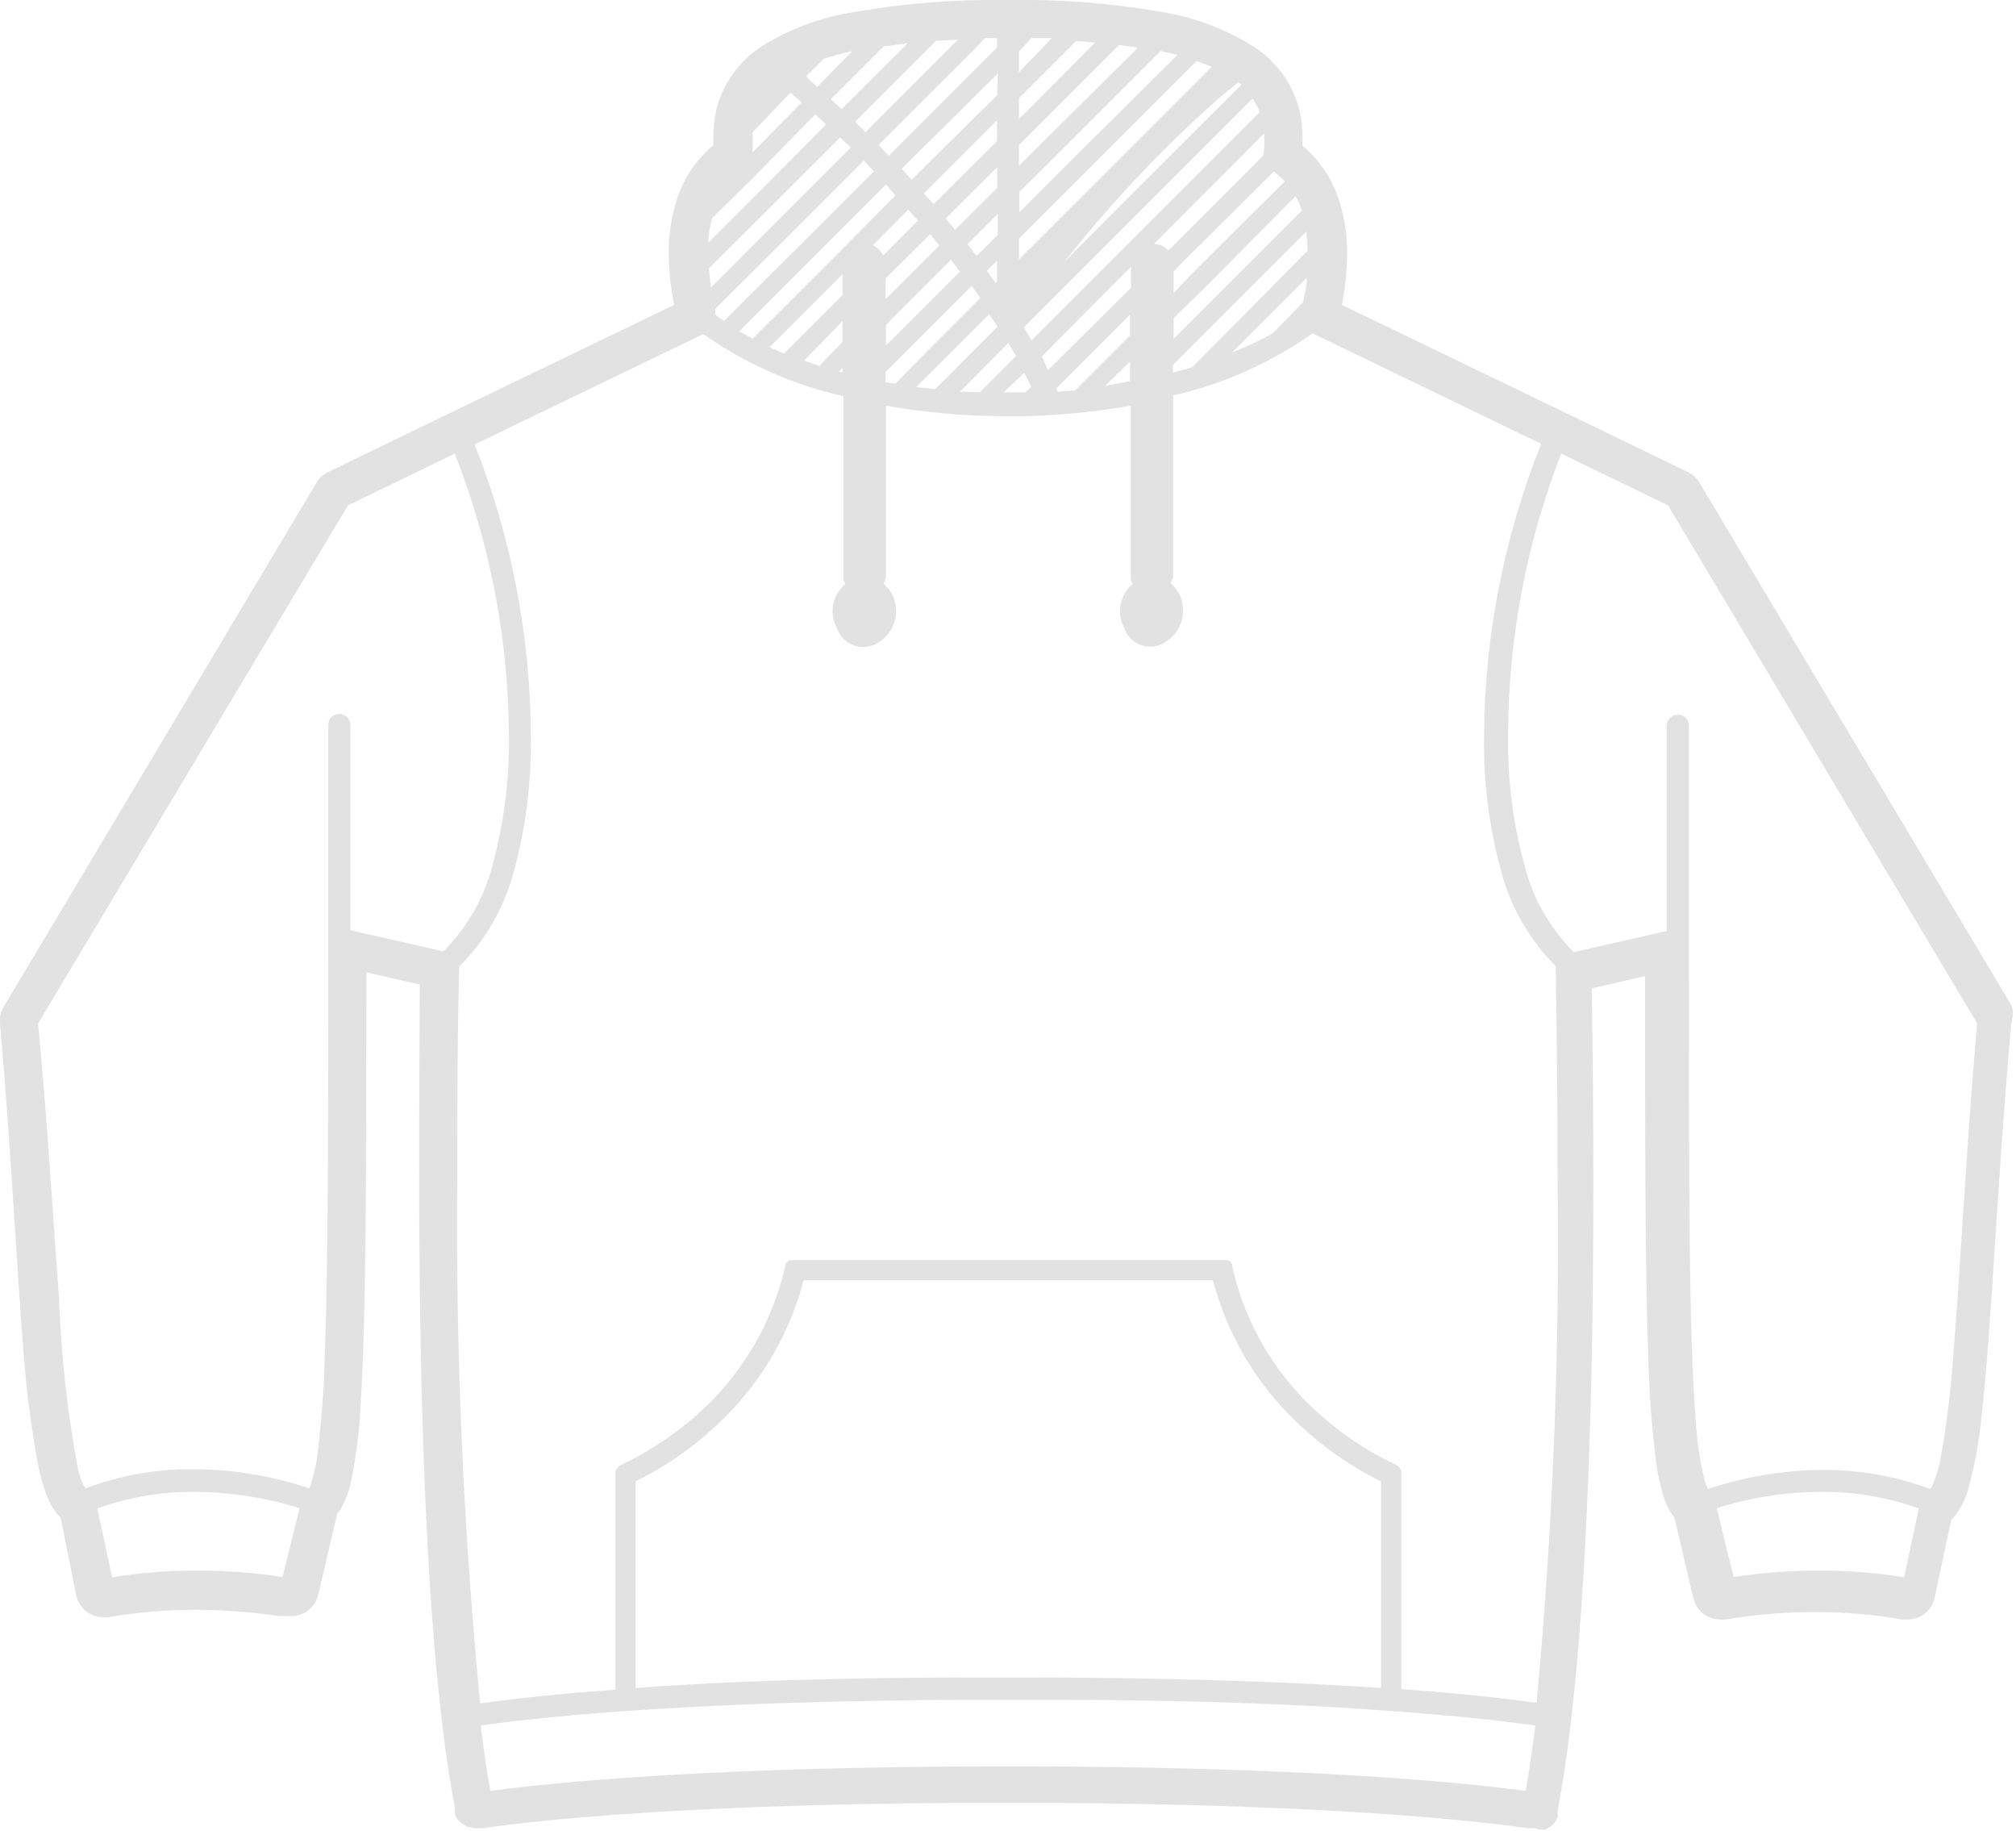
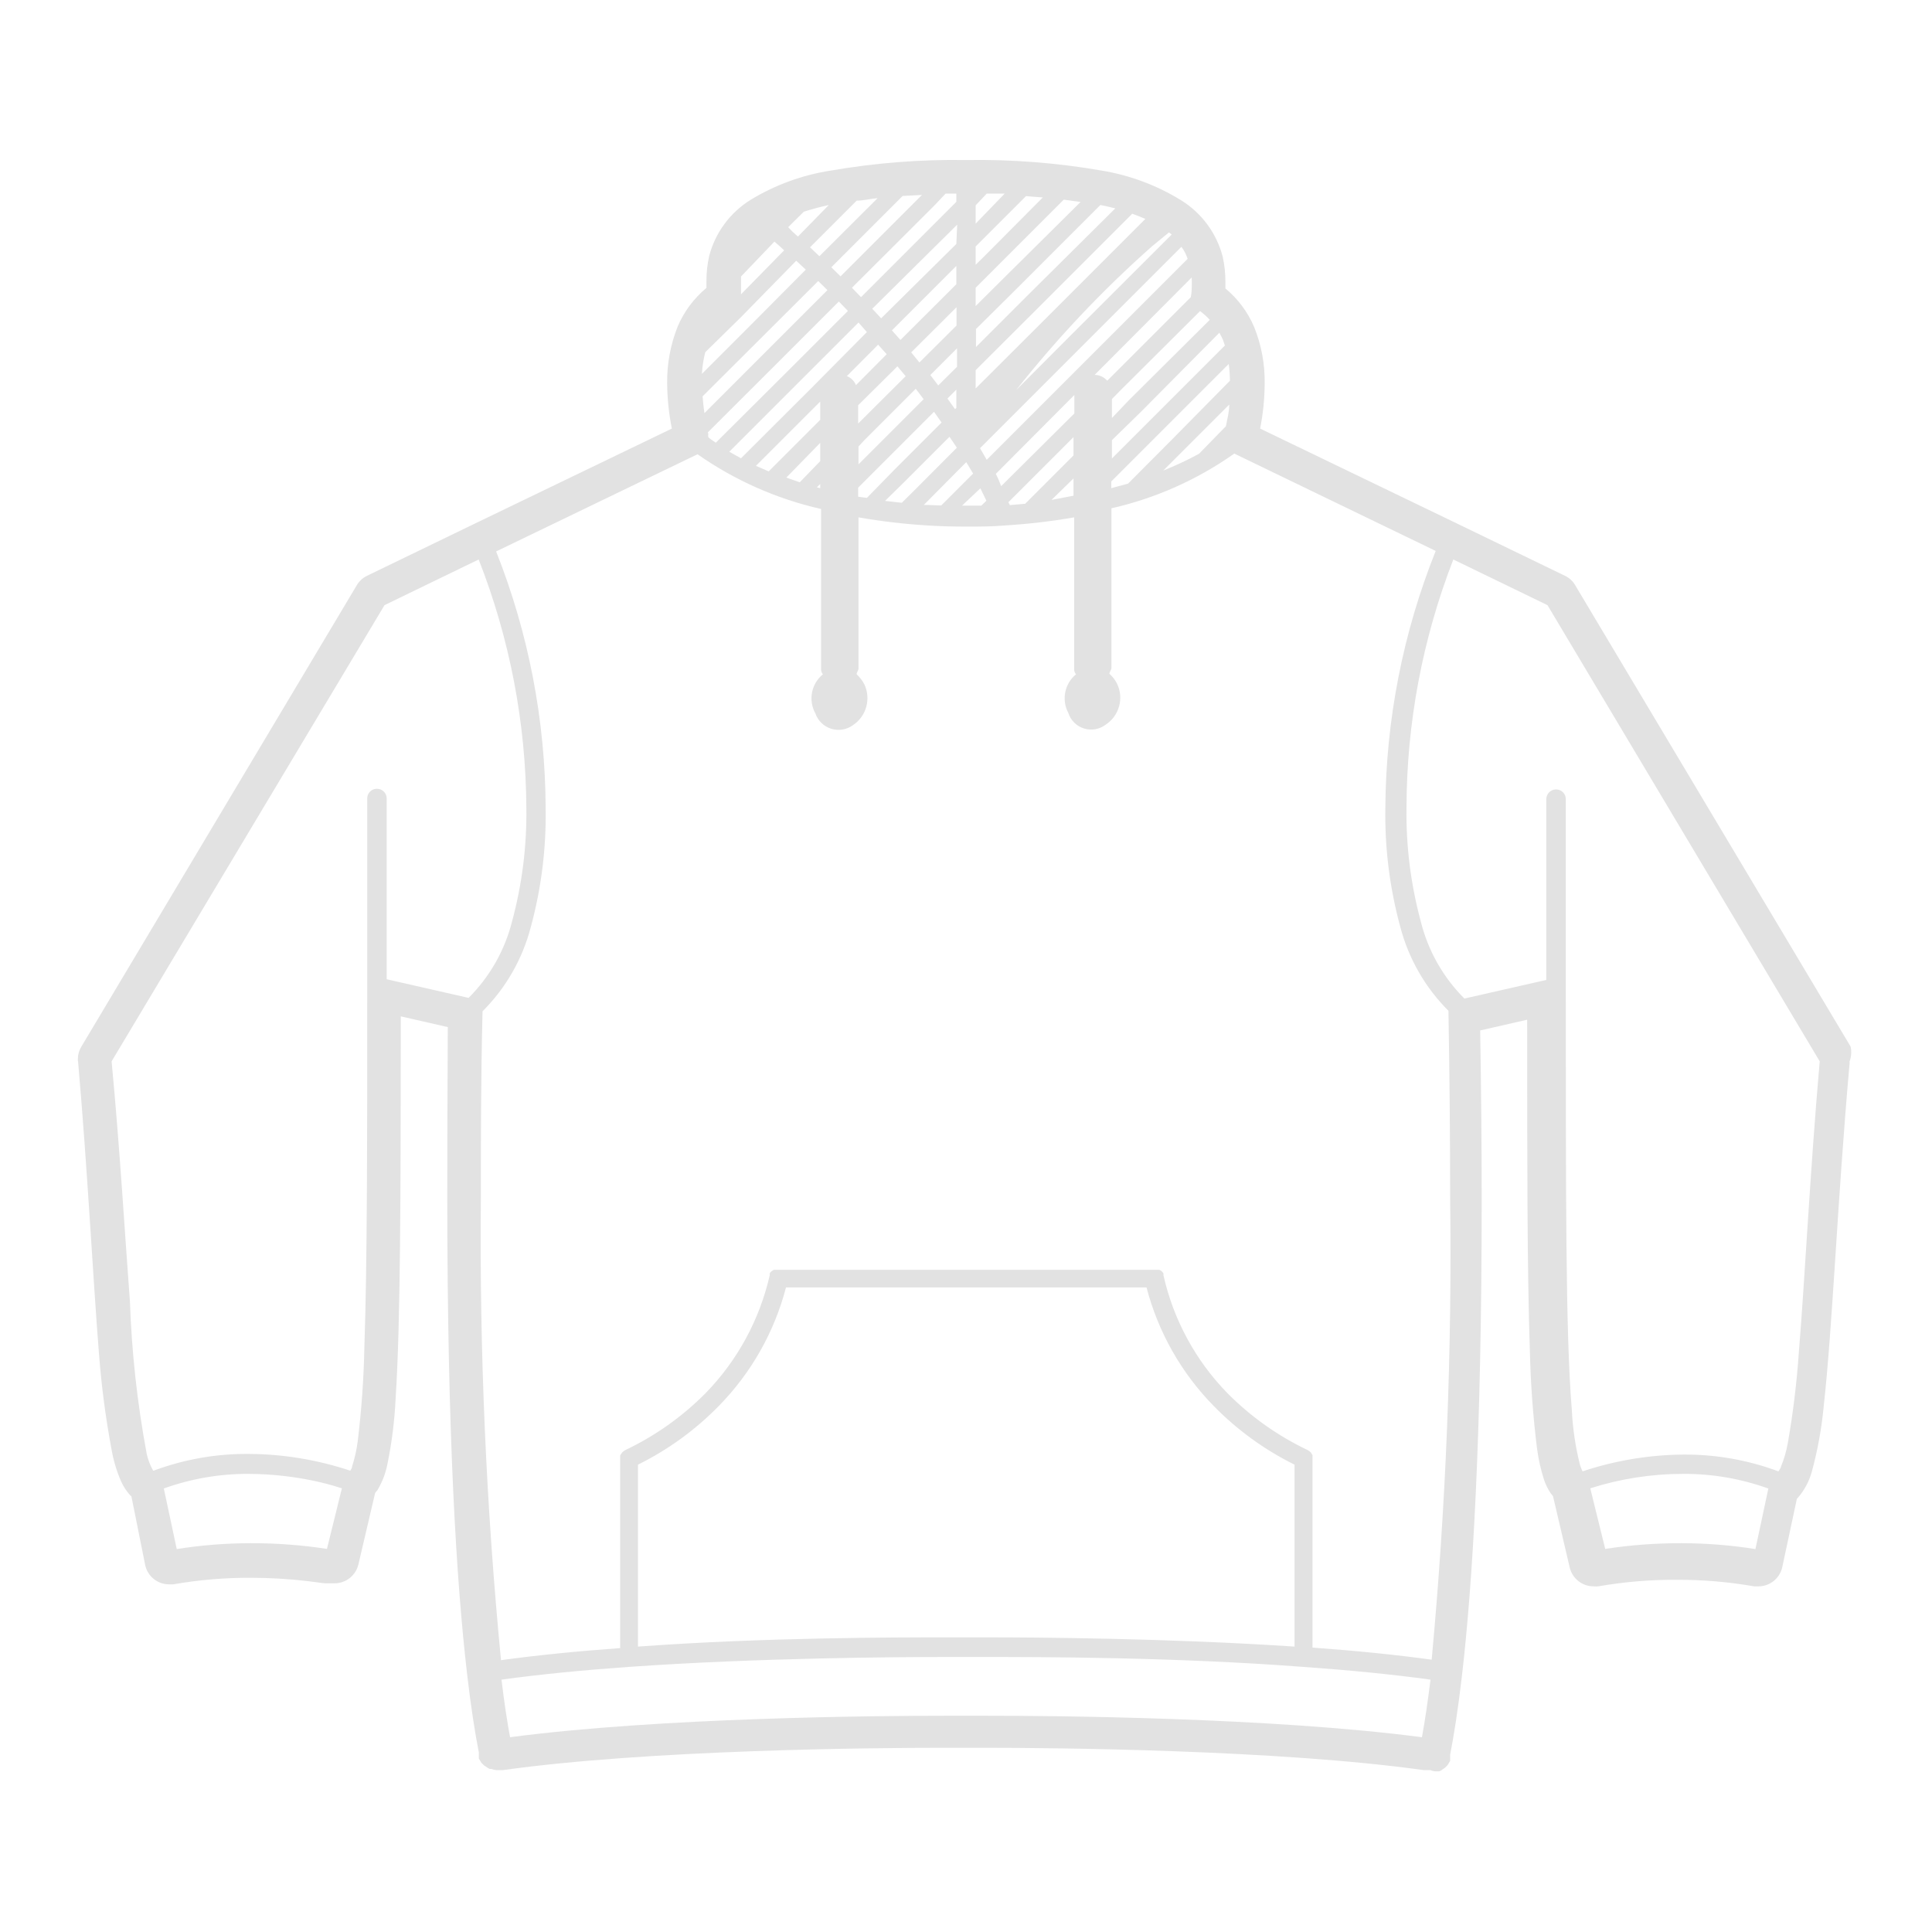
- <svg xmlns="http://www.w3.org/2000/svg" viewBox="0 0 105.81 96.04">
+ <svg xmlns="http://www.w3.org/2000/svg" viewBox="-4.65 -9.535 115.11 115.11">
  <defs>
    <style>.cls-1{fill:#e2e2e2;}</style>
  </defs>
  <g id="Layer_2" data-name="Layer 2">
    <g id="Layer_5" data-name="Layer 5">
      <polyline class="cls-1" points="105.61 52.82 105.61 52.82 105.61 52.82" />
      <polygon class="cls-1" points="68.22 5.73 68.22 5.73 68.22 5.73 68.22 5.73" />
      <polygon class="cls-1" points="70.07 9.91 70.07 9.91 70.07 9.91 70.07 9.91" />
      <polygon class="cls-1" points="37.59 5.73 37.59 5.73 37.59 5.73 37.59 5.73" />
      <path class="cls-1" d="M105.61,52.82h0L89.2,25.33h0a1.38,1.38,0,0,0-.61-.56l-6.32-3.06L70.43,16a14.27,14.27,0,0,0,.27-2.66h0a8.64,8.64,0,0,0-.63-3.4,6.08,6.08,0,0,0-1.71-2.29c0-.13,0-.24,0-.39a6.79,6.79,0,0,0-.16-1.5,5.62,5.62,0,0,0-2.49-3.37A13.07,13.07,0,0,0,61,.63,43.06,43.06,0,0,0,52.91,0a43.1,43.1,0,0,0-8.07.63,13,13,0,0,0-4.75,1.73h0a5.6,5.6,0,0,0-2.49,3.37,6.79,6.79,0,0,0-.16,1.5c0,.14,0,.26,0,.39a6.08,6.08,0,0,0-1.71,2.29,8.83,8.83,0,0,0-.63,3.4A14.27,14.27,0,0,0,35.38,16L23.54,21.71l-6.32,3.06a1.43,1.43,0,0,0-.61.56h0L.2,52.82h0a1.41,1.41,0,0,0-.21.74v.13H0c.58,6.64.88,12.84,1.25,17.47A53,53,0,0,0,2,76.85H2a8.42,8.42,0,0,0,.57,1.89h0a3.22,3.22,0,0,0,.53.81l.08.07h0L4,83.71a1.45,1.45,0,0,0,1.42,1.15l.26,0a26.18,26.18,0,0,1,4.59-.39,29.26,29.26,0,0,1,3.42.2l1,.13.24,0H15l.29,0a1.46,1.46,0,0,0,1.41-1.11l1-4.27.15-.19h0a4.8,4.8,0,0,0,.58-1.52h0a25.24,25.24,0,0,0,.49-3.9c.3-4.63.3-12.23.31-22.79l2.8.64Q22,57.17,22,61.8c0,14.24.55,23,1.18,28.4.23,2,.47,3.5.7,4.68l0,.16,0,.1h0l0,.1.15.25.08.08,0,0,.08.08.24.16.1.05,0,0,.1,0a1,1,0,0,0,.29.07h.39c8.71-1.22,22.06-1.33,26.15-1.33h2.57c4.09,0,17.44.11,26.15,1.33h.39A.89.89,0,0,0,81,96l.11,0,0,0,.1-.05.23-.16.08-.08,0,0,.08-.08.15-.25,0-.1,0-.09,0-.17h0c.23-1.18.47-2.7.7-4.68.63-5.39,1.18-14.16,1.18-28.39q0-4.65-.09-10.09l2.8-.64c0,8.46,0,15,.16,19.69a57.81,57.81,0,0,0,.43,5.88h0a10.76,10.76,0,0,0,.42,1.86h0a3.67,3.67,0,0,0,.38.77h0l.15.19,1,4.27h0a1.46,1.46,0,0,0,1.41,1.1,1.43,1.43,0,0,0,.29,0h0a26.25,26.25,0,0,1,4.69-.39h0a26.25,26.25,0,0,1,4.59.39l.26,0a1.45,1.45,0,0,0,1.42-1.15h0l.87-4.07h0l.08-.08a4,4,0,0,0,.82-1.57h0a23,23,0,0,0,.7-3.88c.53-4.75.81-12.23,1.54-20.41h0v-.12A1.56,1.56,0,0,0,105.61,52.82ZM52.93,92.69H51.67c-4,0-17,.1-25.93,1.28-.17-.92-.34-2-.51-3.43,2.3-.32,4.9-.57,7.59-.76,7.66-.54,15.88-.59,18.87-.59h2.43c3,0,11.21,0,18.87.59,2.69.19,5.29.44,7.59.76-.17,1.38-.34,2.51-.51,3.43-9-1.18-21.93-1.28-25.93-1.28ZM4.47,78.08a3.61,3.61,0,0,1-.38-1,60.87,60.87,0,0,1-1-9.09C2.78,63.9,2.5,59,2,53.7L18.26,26.52l5.61-2.72a41.08,41.08,0,0,1,2.84,14.79,24.6,24.6,0,0,1-.85,6.77,9.84,9.84,0,0,1-2.59,4.56l-4.88-1.11q0-5,0-10.77a.58.58,0,0,0-.58-.58.57.57,0,0,0-.58.57c0,4,0,7.79,0,11.24,0,9.35,0,16.52-.17,21.44a55,55,0,0,1-.4,5.65,8.26,8.26,0,0,1-.33,1.47c0,.11-.08.19-.11.26a19.47,19.47,0,0,0-6.05-1,15.86,15.86,0,0,0-5.67,1Zm5.71.2a19.16,19.16,0,0,1,4.3.51c.53.13.94.25,1.24.35l-.89,3.61a29.31,29.31,0,0,0-4.55-.34,28.2,28.2,0,0,0-4.4.35l-.77-3.61A14.7,14.7,0,0,1,10.18,78.28ZM24.1,50.72a11,11,0,0,0,2.87-5,25.39,25.39,0,0,0,.89-7.1,41.89,41.89,0,0,0-2.95-15.3l12-5.79a20.8,20.8,0,0,0,7.36,3.26v9.5a.45.45,0,0,0,.11.35,1.85,1.85,0,0,0-.45,2.33,1.46,1.46,0,0,0,2.24.7,1.93,1.93,0,0,0,.67-2.45,2.28,2.28,0,0,0-.45-.58c0-.12.11-.23.11-.35v-9a36.87,36.87,0,0,0,4.07.48c.77.05,1.56.07,2.36.07s1.56,0,2.32-.07h0a37.43,37.43,0,0,0,4.1-.48v9a.45.45,0,0,0,.11.35A1.85,1.85,0,0,0,59,32.94a1.43,1.43,0,0,0,2.23.7,1.92,1.92,0,0,0,.67-2.45,1.9,1.9,0,0,0-.45-.58c0-.12.12-.23.12-.35V20.75a20.57,20.57,0,0,0,7.32-3.26l12,5.8a41.89,41.89,0,0,0-3,15.3,25.39,25.39,0,0,0,.89,7.1,11,11,0,0,0,2.87,5c.07,4,.1,7.71.1,11.09a261.38,261.38,0,0,1-1.1,27.57c-2.17-.3-4.6-.54-7.1-.72V77.37l0-.08,0-.13-.06-.09L73.45,77l-.1-.08-.07-.05a17,17,0,0,1-4.82-3.42,14.67,14.67,0,0,1-3.79-7l0,0,0-.11-.06-.09-.08-.07-.1-.06-.1,0-.11,0H41.66l-.11,0-.1,0-.09.06-.09.07-.06.09,0,.11,0,0a14.76,14.76,0,0,1-3.8,7,17,17,0,0,1-4.82,3.42l-.07.05-.1.08-.06.09-.06.09,0,.13,0,.08V88.66c-2.5.18-4.93.42-7.1.72A261.38,261.38,0,0,1,24,61.81C24,58.43,24,54.74,24.1,50.72ZM66.36,7.23c0,.32,0,.63-.06.94l-4.88,4.88-.1.1a1,1,0,0,0-.75-.35l.3-.3L66.35,7Zm1.85,3.47.12.35-4.46,4.46L61.6,17.78V16.69L63.33,15,68,10.29C68.07,10.42,68.15,10.56,68.21,10.7Zm-1.42,6.8a19.2,19.2,0,0,1-2.13,1l1.12-1.12,2.81-2.81c0,.44-.12.87-.2,1.29Zm-1.69-.77-2.54,2.55-1,.27v-.4l3-3,4-4a8.28,8.28,0,0,1,.07,1ZM50.62,20.55l-.23,0,.11-.11L52.92,18l.41.68-1.9,1.9C51.16,20.57,50.89,20.57,50.62,20.55Zm-4.14-.49v-.54L48,18,51,15l.45.64-2.83,2.83L47,20.13Zm8.2-1.36L59.36,14V15.1L55,19.43C54.91,19.19,54.81,18.94,54.68,18.7Zm-2.43-3.86-.45-.63.53-.53v1.09Zm-1-1.41c-.16-.2-.31-.42-.47-.62l1.59-1.59v1.1Zm-5.43-.57L47.67,11l.51.57-1.83,1.84A1,1,0,0,0,45.78,12.86Zm3-.57.49.59L46.48,15.7V14.61Zm1.31-.23-.49-.6,2.7-2.69V9.86ZM49,10.72l-.51-.57,3.84-3.84V7.4Zm-2.18,6,3.09-3.09c.16.2.31.41.47.62l-3,3-.88.88V17.07ZM52.33,5,47.85,9.43l-.53-.57,5-4.95.06-.06ZM47,10.25,43.68,13.6,39.5,17.77l-.7-.39,4.33-4.33L46.5,9.68Zm-2.78,4.14v1.09l-3.07,3.07-.76-.33Zm0,2.46v1.09L43,19.2l-.8-.28Zm0,2.45v.25l-.2-.05Zm5-.11,2.7-2.7c.15.22.3.43.44.65l-2.59,2.6-.69.68-1-.11Zm4.54.37c.13.25.24.49.36.74l-.3.29c-.32,0-.64,0-1,0h-.15Zm1.76,1-.09-.17,3.88-3.88v1.09l-2.88,2.88Zm3.79-1.59V20l0,0L58,20.25Zm3.29-4.65-1,1.05V14.24l.5-.51L66.85,9a4.13,4.13,0,0,1,.58.52Zm-2.46-2.46-6,6-.4-.69,5.87-5.87,6.13-6.13a2.46,2.46,0,0,1,.37.72ZM59,10.59l-3.11,3.12A66.39,66.39,0,0,1,64,5.13L65,4.31l.16.13ZM57.73,9.37l-4.25,4.24V12.52l3.71-3.7L62.81,3.2c.28.1.54.2.78.31ZM56.5,8.14l-3,3V10.07L56,7.59l4.91-4.91c.32.06.61.13.89.2ZM55.28,6.91,53.48,8.7V7.61l1.25-1.25,4-4,1,.14ZM54.05,5.68l-.57.56V5.15h0l3-3,1,.08Zm-.57-1.89V2.7L54.14,2l1.07,0Zm-1.15-1.3-.74.74L46.65,8.17l-.54-.56,4.94-4.93L51.69,2h.64Zm-6.9,4.44-.55-.54,4.25-4.25,1.15-.06Zm-1.26-1.2-.56-.53,2.78-2.78c.4,0,.81-.11,1.25-.15ZM42.89,4.56l-.33-.3L42.31,4l.93-.92c.44-.14.94-.28,1.49-.4Zm-1.4.3.31.27.27.25L39.5,8c0-.24,0-.48,0-.71s0-.24,0-.35Zm-2,4.51L42.79,6l.57.53L40,9.91l-2.83,2.83a6.68,6.68,0,0,1,.2-1.29Zm1.22,1.22,3.39-3.38.55.54-3.39,3.39-3.94,3.94c-.05-.33-.08-.65-.11-1Zm1.23,1.23,3.39-3.39.54.56-3.38,3.38L38,16.84c-.13-.09-.28-.18-.4-.28s0-.22-.08-.33Zm11,76.2H51.69c-2.93,0-10.8,0-18.33.55V77.73a17.7,17.7,0,0,0,4.82-3.5,15.76,15.76,0,0,0,4-7.06H63.66a15.76,15.76,0,0,0,4,7.06,17.7,17.7,0,0,0,4.82,3.5V88.57c-7.53-.5-15.4-.55-18.33-.55Zm48.52-10.14a1.46,1.46,0,0,1-.15.25,15.86,15.86,0,0,0-5.67-1,19.47,19.47,0,0,0-6,1,3.07,3.07,0,0,1-.15-.37,16.78,16.78,0,0,1-.49-3.29c-.38-4.63-.35-13.08-.36-25.16h0c0-3.45,0-7.19,0-11.24a.57.57,0,0,0-.58-.57.58.58,0,0,0-.58.58q0,5.79,0,10.77l-4.88,1.11A9.84,9.84,0,0,1,80,45.36a24.6,24.6,0,0,1-.85-6.77A41.08,41.08,0,0,1,81.94,23.8l5.61,2.72L103.77,53.7c-.58,6.62-.87,12.76-1.24,17.29a52,52,0,0,1-.66,5.45A7,7,0,0,1,101.45,77.88Zm-.75,1.27-.77,3.61a28.2,28.2,0,0,0-4.4-.35,29.31,29.31,0,0,0-4.55.34l-.89-3.61a18.2,18.2,0,0,1,5.54-.86A14.7,14.7,0,0,1,100.7,79.15Z" />
      <polygon class="cls-1" points="35.74 9.91 35.74 9.91 35.74 9.91 35.74 9.91" />
      <polygon class="cls-1" points="65.73 2.36 65.73 2.36 65.73 2.36 65.73 2.36" />
      <polygon class="cls-1" points="87.38 38.04 87.38 38.04 87.38 38.04 87.38 38.04" />
    </g>
  </g>
</svg>
